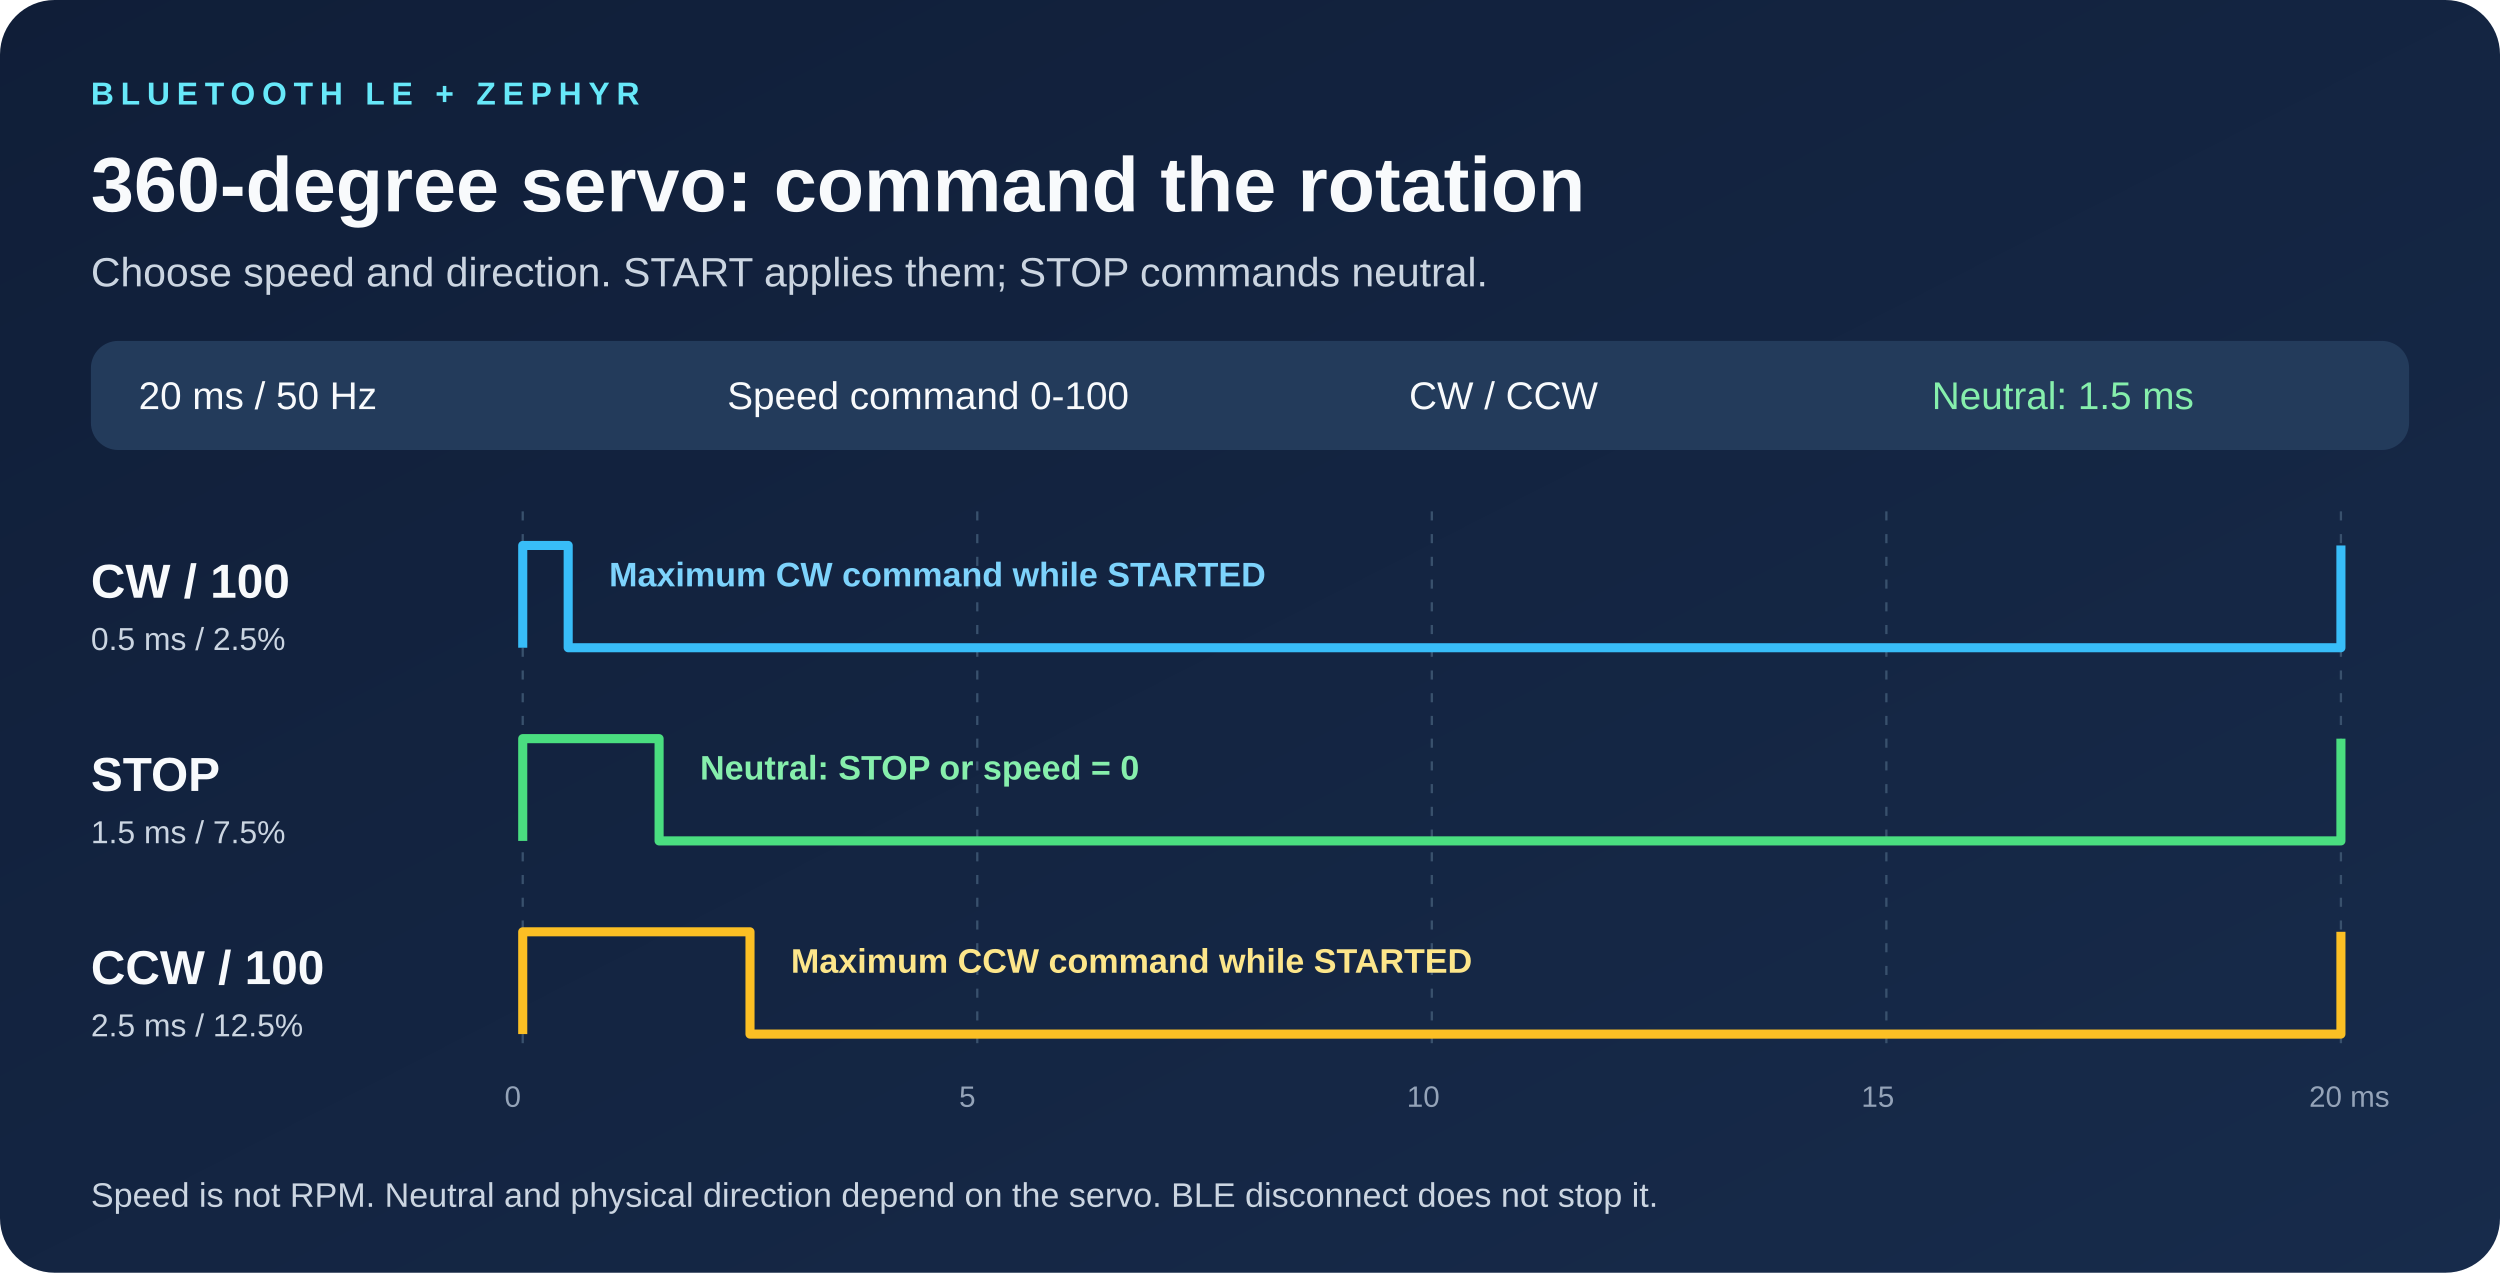
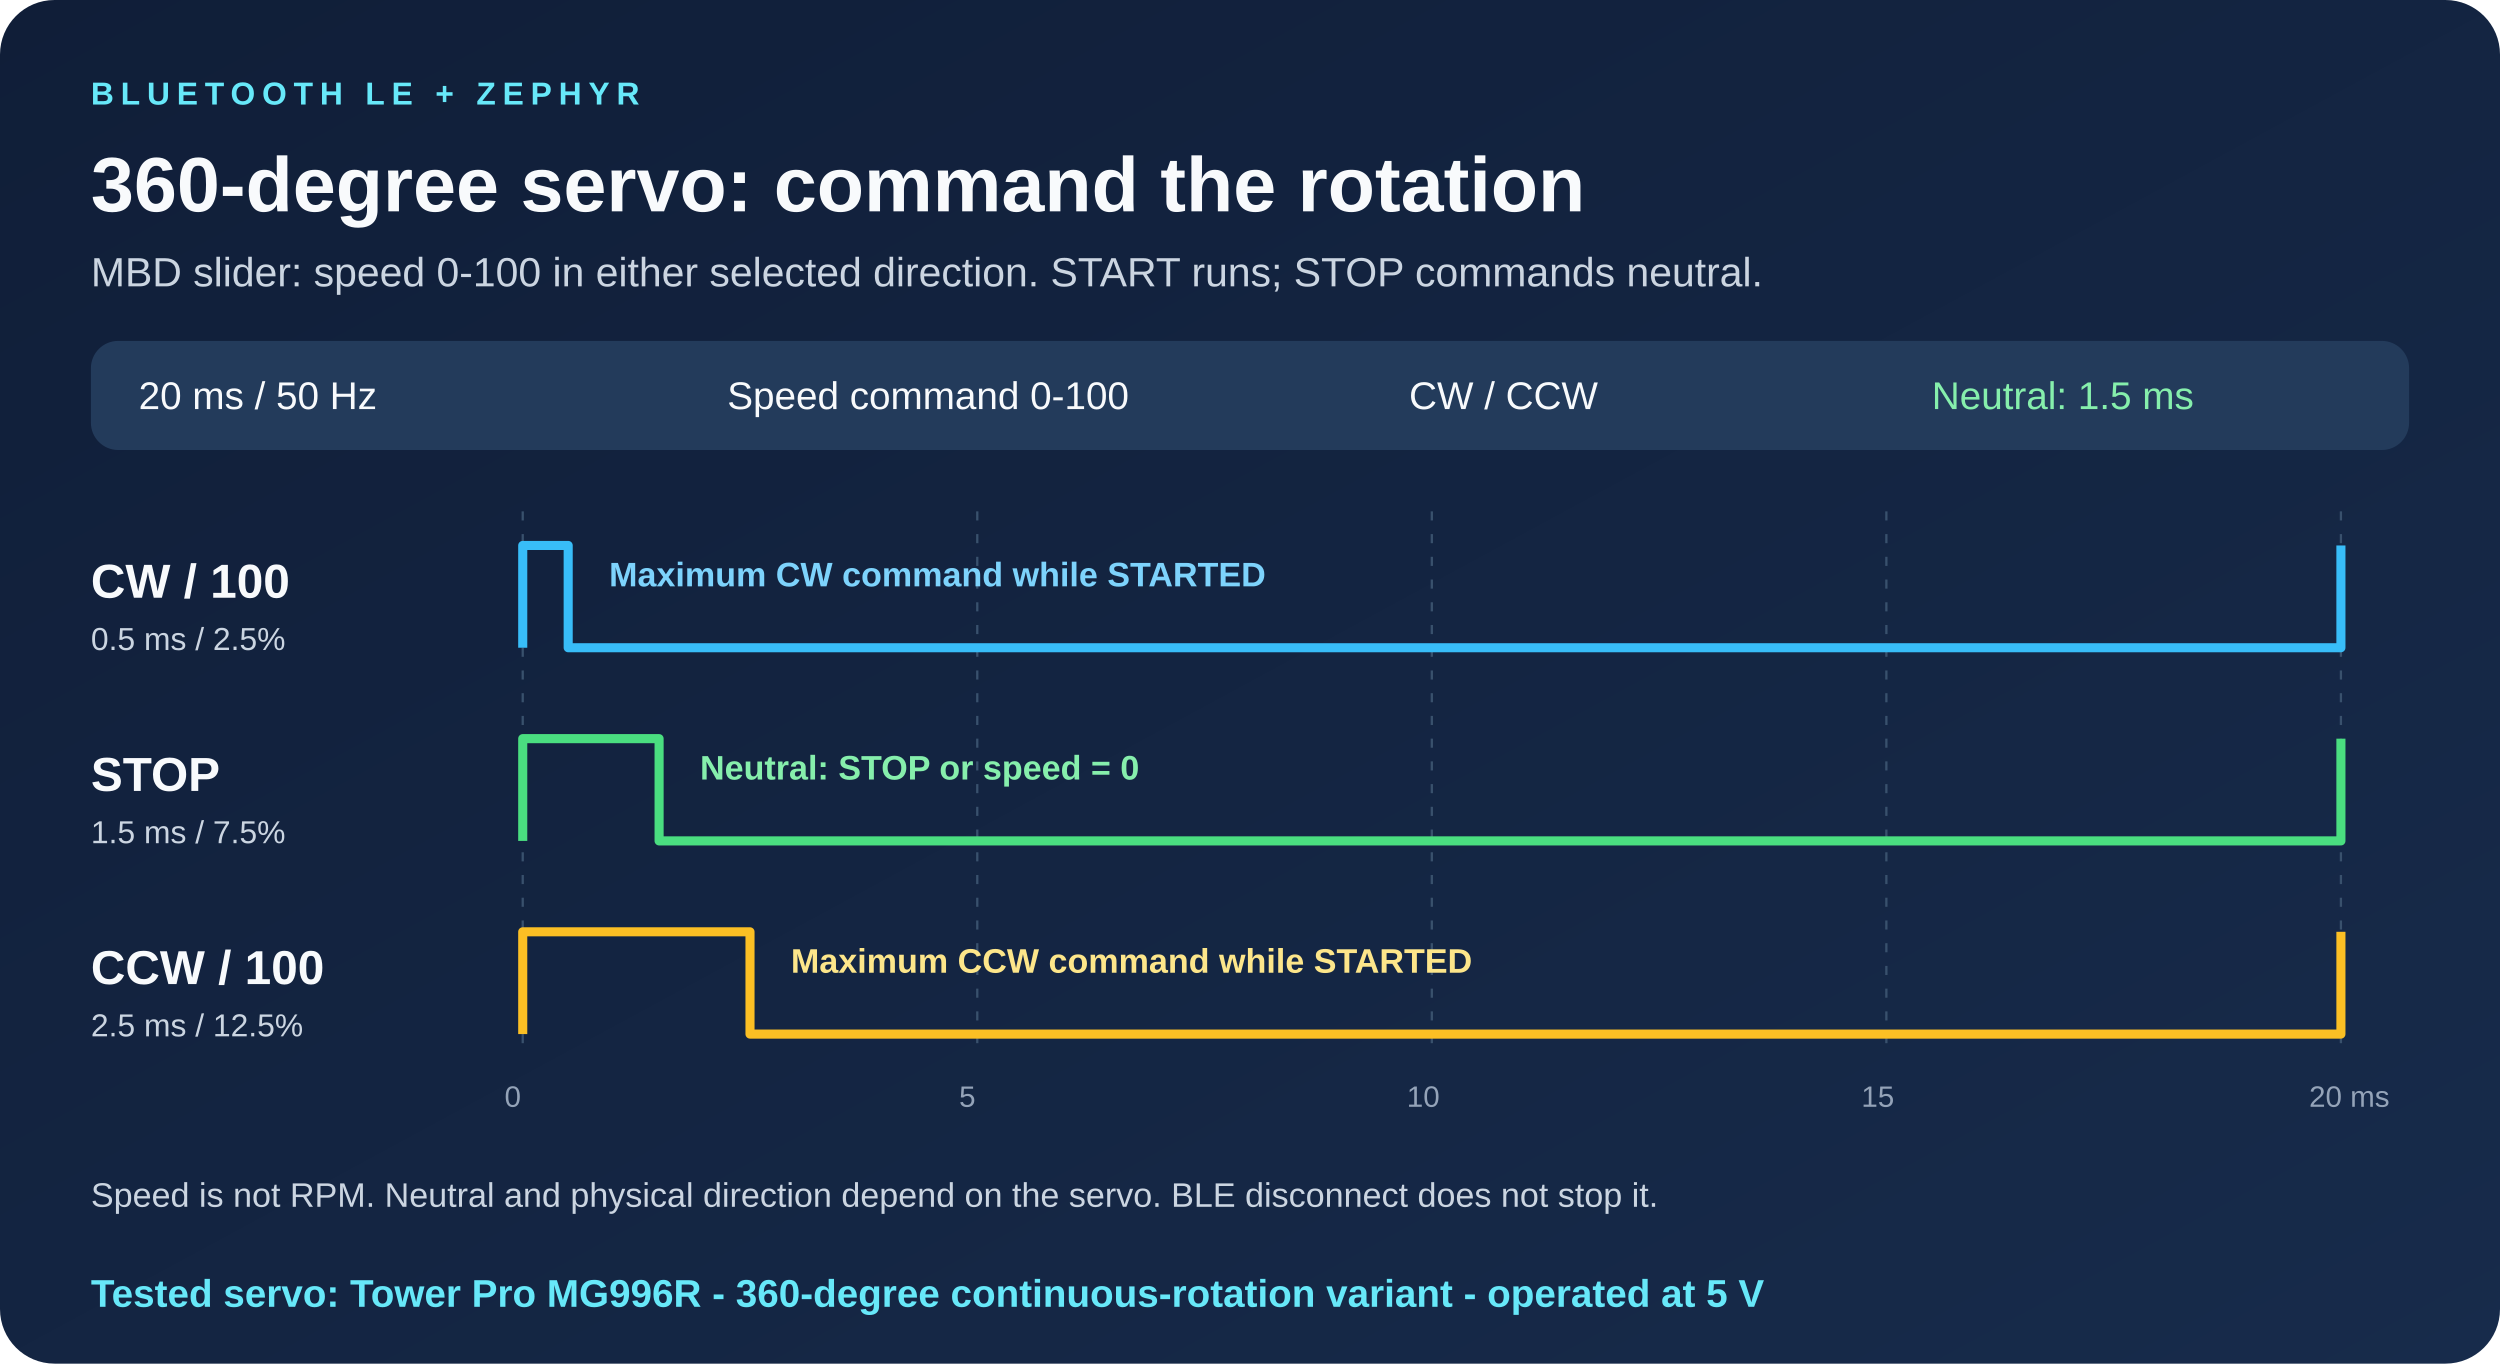
- <svg xmlns="http://www.w3.org/2000/svg" width="1100" height="560" viewBox="0 0 1100 560" role="img" aria-labelledby="title desc">
+ <svg xmlns="http://www.w3.org/2000/svg" width="1100" height="600" viewBox="0 0 1100 600" role="img" aria-labelledby="title desc">
  <defs>
    <linearGradient id="bg" x2="1" y2="1">
      <stop stop-color="#101e38" />
      <stop offset="1" stop-color="#172b4b" />
    </linearGradient>
  </defs>
-   <rect width="1100" height="560" rx="24" fill="url(#bg)" />
+   <rect width="1100" height="600" rx="24" fill="url(#bg)" />
  <g font-family="Segoe UI, Arial, sans-serif">
    <text x="40" y="46" fill="#67e8f9" font-size="14" font-weight="700" letter-spacing="3">BLUETOOTH LE + ZEPHYR</text>
    <text x="40" y="93" fill="#f8fafc" font-size="34" font-weight="700">360-degree servo: command the rotation</text>
-     <text x="40" y="126" fill="#cbd5e1" font-size="18">Choose speed and direction. START applies them; STOP commands neutral.</text>
+     <text x="40" y="126" fill="#cbd5e1" font-size="18">MBD slider: speed 0-100 in either selected direction. START runs; STOP commands neutral.</text>
    <rect x="40" y="150" width="1020" height="48" rx="12" fill="#233b5b" />
    <text x="61" y="180" fill="#f8fafc" font-size="17">20 ms / 50 Hz</text>
    <text x="320" y="180" fill="#f8fafc" font-size="17">Speed command 0-100</text>
    <text x="620" y="180" fill="#f8fafc" font-size="17">CW / CCW</text>
    <text x="850" y="180" fill="#86efac" font-size="17">Neutral: 1.5 ms</text>
    <g stroke="#39516d" stroke-dasharray="4 6">
      <path d="M230 225V460 M430 225V460 M630 225V460 M830 225V460 M1030 225V460" />
    </g>
    <g font-size="13" fill="#94a3b8">
      <text x="222" y="487">0</text>
      <text x="422" y="487">5</text>
      <text x="619" y="487">10</text>
      <text x="819" y="487">15</text>
      <text x="1016" y="487">20 ms</text>
    </g>
    <g fill="#f8fafc" font-size="21" font-weight="700">
      <text x="40" y="263">CW / 100</text>
      <text x="40" y="348">STOP</text>
      <text x="40" y="433">CCW / 100</text>
    </g>
    <g fill="#cbd5e1" font-size="14">
      <text x="40" y="286">0.5 ms / 2.5%</text>
      <text x="40" y="371">1.5 ms / 7.5%</text>
      <text x="40" y="456">2.5 ms / 12.5%</text>
    </g>
    <path d="M230 285V240H250V285H1030V240" fill="none" stroke="#38bdf8" stroke-width="4" stroke-linejoin="round" />
    <path d="M230 370V325H290V370H1030V325" fill="none" stroke="#4ade80" stroke-width="4" stroke-linejoin="round" />
    <path d="M230 455V410H330V455H1030V410" fill="none" stroke="#fbbf24" stroke-width="4" stroke-linejoin="round" />
    <g font-size="15" font-weight="600">
      <text x="268" y="258" fill="#7dd3fc">Maximum CW command while STARTED</text>
      <text x="308" y="343" fill="#86efac">Neutral: STOP or speed = 0</text>
      <text x="348" y="428" fill="#fde68a">Maximum CCW command while STARTED</text>
    </g>
    <text x="40" y="531" fill="#cbd5e1" font-size="15">Speed is not RPM. Neutral and physical direction depend on the servo. BLE disconnect does not stop it.</text>
+     <text x="40" y="575" fill="#67e8f9" font-size="17" font-weight="600">Tested servo: Tower Pro MG996R - 360-degree continuous-rotation variant - operated at 5 V</text>
  </g>
</svg>
